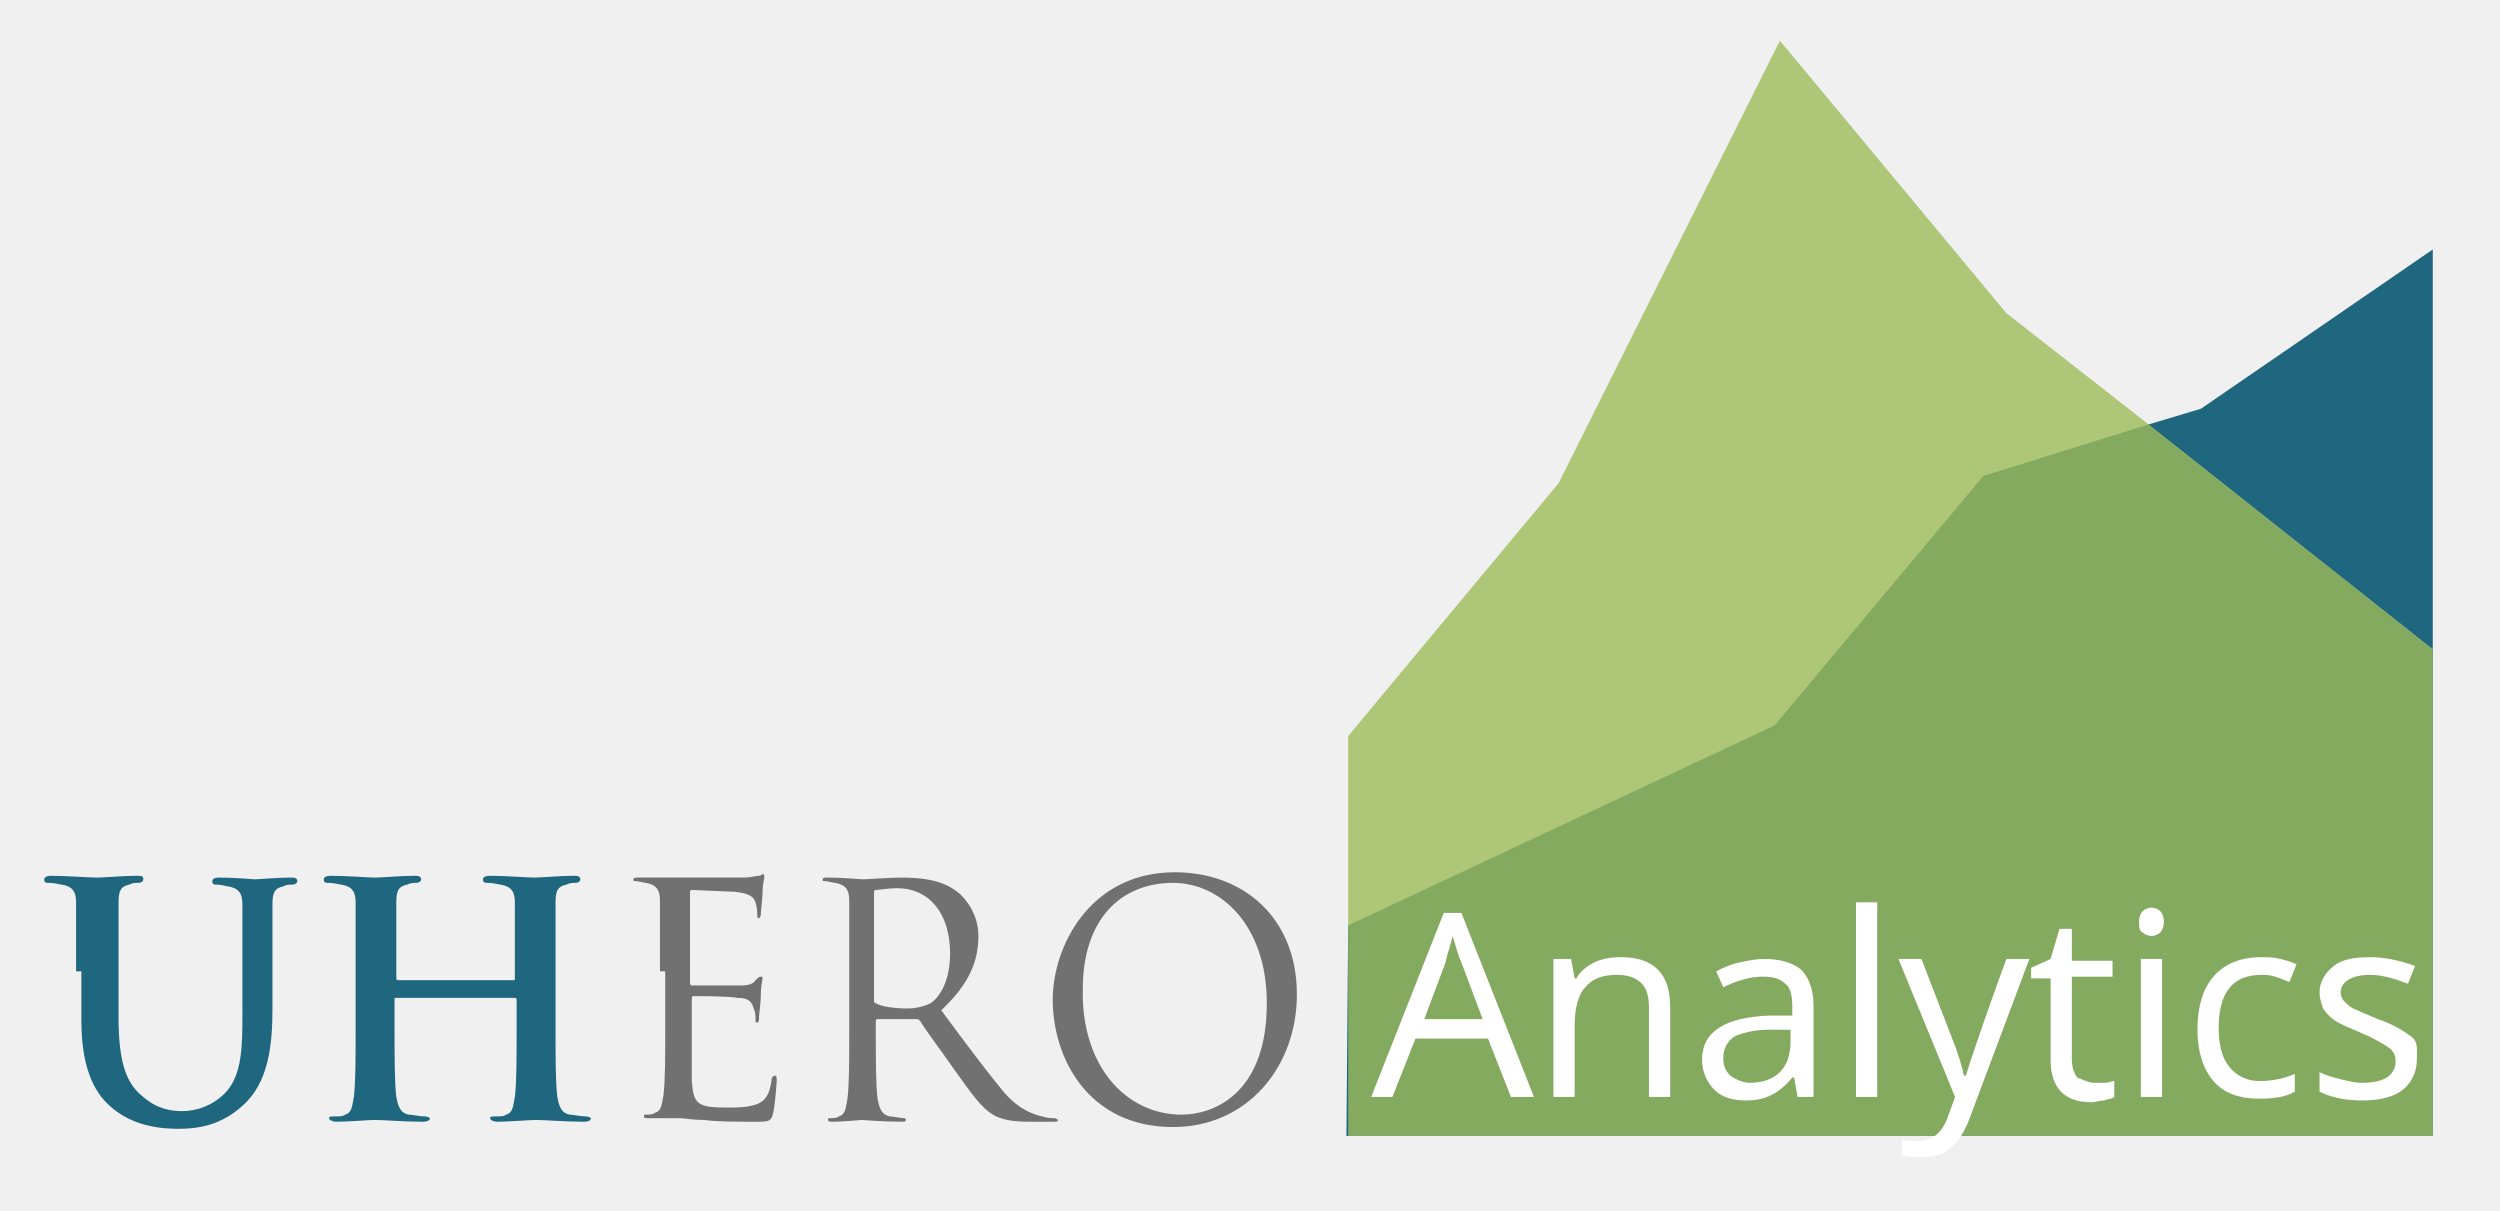
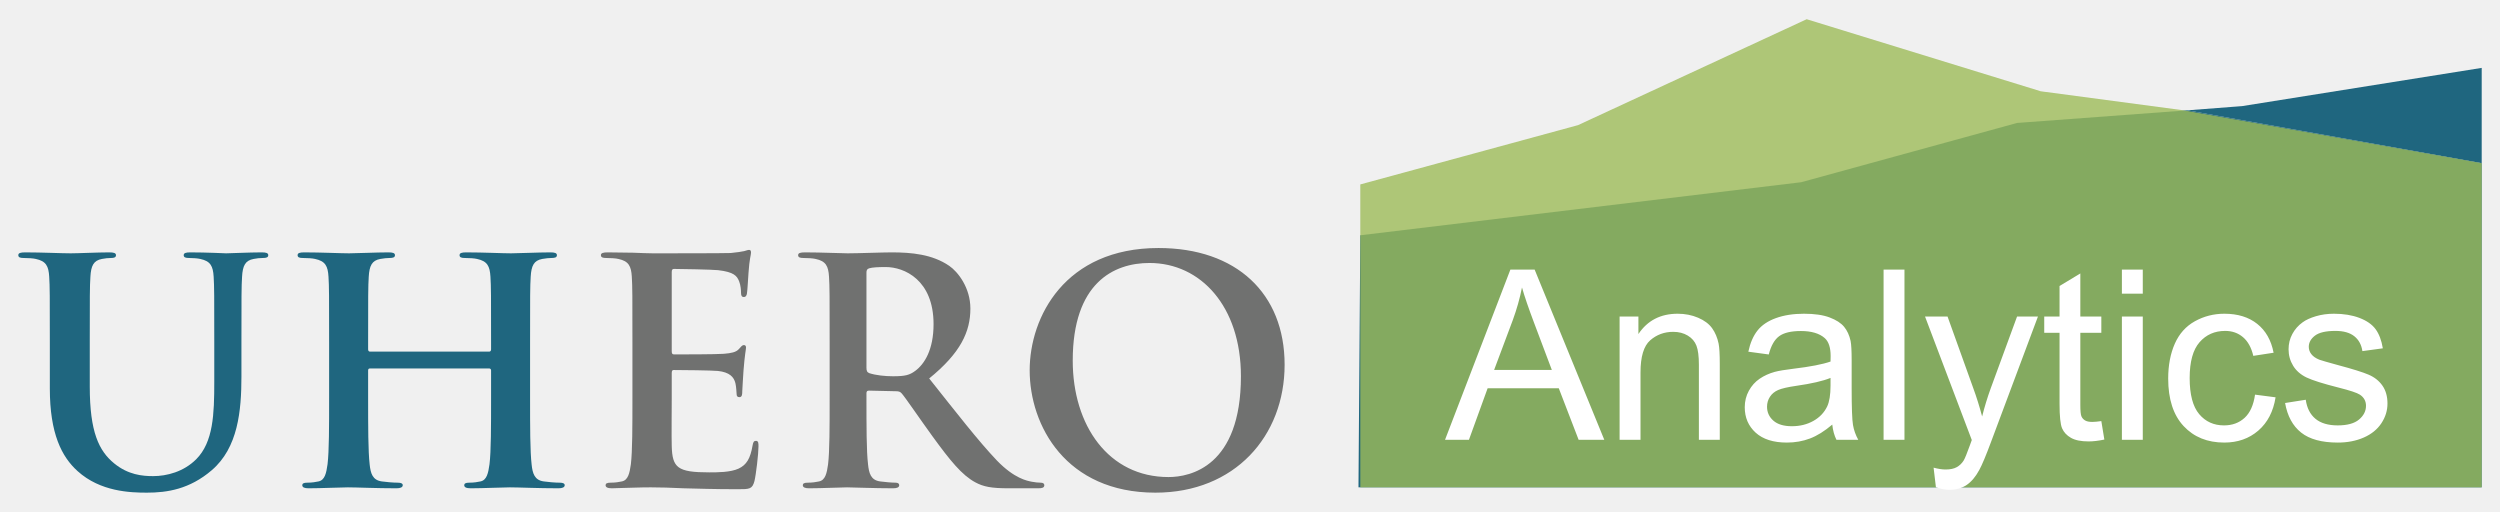
- <svg xmlns="http://www.w3.org/2000/svg" version="1.1" id="Layer_1" x="0px" y="0px" viewBox="0 0 141.3 68.4" style="enable-background:new 0 0 141.3 68.4;" xml:space="preserve">
-   <style type="text/css">
- 	.st0{fill:#1F667F;}
- 	.st1{opacity:0.8;}
- 	.st2{fill:#9DBB59;}
- 	.st3{opacity:0.8;fill:#505150;}
- 	.st4{fill:#FFFFFF;}
- </style>
-   <g>
-     <g id="XMLID_1_">
-       <g>
-         <polygon class="st0" points="137.5,36.7 137.5,64.2 137.5,64.2 76.1,64.2 76.1,64.2 76.2,52.3 100.3,41 112.1,26.9 121.4,24         " />
-         <polygon class="st0" points="137.5,36.7 121.4,24 124.4,23.1 137.5,14.1    " />
-       </g>
-     </g>
-     <g id="XMLID_2_" class="st1">
-       <g>
-         <polygon class="st2" points="137.5,36.7 137.5,64.2 76.2,64.2 76.2,41.6 88.1,27.3 100.6,2.3 113.4,17.7 121.2,23.8    " />
-       </g>
-     </g>
-   </g>
-   <g>
-     <path class="st0" d="M4.3,54.9c0-2.8,0-3.3,0-3.9c0-0.6-0.2-0.9-0.8-1c-0.1,0-0.4-0.1-0.7-0.1c-0.2,0-0.3,0-0.3-0.2   c0-0.1,0.1-0.2,0.4-0.2c0.9,0,2,0.1,2.6,0.1c0.4,0,1.5-0.1,2.2-0.1c0.3,0,0.4,0,0.4,0.2c0,0.1-0.1,0.2-0.3,0.2   c-0.2,0-0.3,0-0.5,0.1c-0.5,0.1-0.6,0.4-0.6,1c0,0.6,0,1.1,0,3.9v2.6c0,2.7,0.5,3.8,1.4,4.5c0.8,0.7,1.6,0.8,2.2,0.8   c0.8,0,1.7-0.3,2.4-1c1-1,1-2.7,1-4.5v-2.3c0-2.8,0-3.3,0-3.9c0-0.6-0.2-0.9-0.8-1c-0.1,0-0.4-0.1-0.6-0.1c-0.2,0-0.3,0-0.3-0.2   c0-0.1,0.1-0.2,0.4-0.2c0.9,0,2,0.1,2,0.1c0.2,0,1.3-0.1,2-0.1c0.2,0,0.4,0,0.4,0.2c0,0.1-0.1,0.2-0.3,0.2c-0.2,0-0.3,0-0.5,0.1   c-0.5,0.1-0.6,0.4-0.6,1c0,0.6,0,1.1,0,3.9v2c0,2-0.2,4.2-1.7,5.5c-1.2,1.1-2.5,1.3-3.6,1.3c-0.9,0-2.6-0.1-3.9-1.3   c-0.9-0.8-1.6-2.2-1.6-4.8V54.9z" />
-     <path class="st0" d="M29,55.4c0.1,0,0.1,0,0.1-0.1v-0.4c0-2.8,0-3.3,0-3.9c0-0.6-0.2-0.9-0.8-1c-0.1,0-0.4-0.1-0.7-0.1   c-0.2,0-0.3,0-0.3-0.2c0-0.1,0.1-0.2,0.4-0.2c0.9,0,2.1,0.1,2.5,0.1c0.4,0,1.5-0.1,2.2-0.1c0.2,0,0.4,0,0.4,0.2   c0,0.1-0.1,0.2-0.3,0.2c-0.1,0-0.3,0-0.5,0.1c-0.5,0.1-0.6,0.4-0.6,1c0,0.6,0,1.1,0,3.9v3.2c0,1.7,0,3.1,0.1,3.9   c0.1,0.5,0.2,0.9,0.7,1c0.2,0,0.6,0.1,0.9,0.1c0.2,0,0.3,0.1,0.3,0.1c0,0.1-0.1,0.2-0.4,0.2c-1.1,0-2.2-0.1-2.7-0.1   c-0.4,0-1.5,0.1-2.2,0.1c-0.2,0-0.4-0.1-0.4-0.2c0-0.1,0.1-0.1,0.3-0.1c0.3,0,0.5,0,0.6-0.1c0.4-0.1,0.4-0.5,0.5-1   c0.1-0.8,0.1-2.2,0.1-3.9v-1.6c0-0.1-0.1-0.1-0.1-0.1h-6.7c-0.1,0-0.1,0-0.1,0.1v1.6c0,1.7,0,3.1,0.1,3.9c0.1,0.5,0.2,0.9,0.7,1   c0.2,0,0.6,0.1,0.9,0.1c0.2,0,0.3,0.1,0.3,0.1c0,0.1-0.1,0.2-0.4,0.2c-1.1,0-2.2-0.1-2.7-0.1c-0.4,0-1.5,0.1-2.2,0.1   c-0.2,0-0.4-0.1-0.4-0.2c0-0.1,0.1-0.1,0.3-0.1c0.3,0,0.5,0,0.6-0.1c0.4-0.1,0.4-0.5,0.5-1c0.1-0.8,0.1-2.2,0.1-3.9v-3.2   c0-2.8,0-3.3,0-3.9c0-0.6-0.2-0.9-0.8-1c-0.1,0-0.4-0.1-0.7-0.1c-0.2,0-0.3,0-0.3-0.2c0-0.1,0.1-0.2,0.4-0.2c0.9,0,2.1,0.1,2.5,0.1   c0.4,0,1.5-0.1,2.2-0.1c0.2,0,0.4,0,0.4,0.2c0,0.1-0.1,0.2-0.3,0.2c-0.1,0-0.3,0-0.5,0.1c-0.5,0.1-0.6,0.4-0.6,1c0,0.6,0,1.1,0,3.9   v0.4c0,0.1,0.1,0.1,0.1,0.1H29z" />
-     <path class="st3" d="M37.3,54.9c0-2.9,0-3.4,0-4c0-0.6-0.2-0.9-0.8-1c-0.1,0-0.4-0.1-0.6-0.1c-0.1,0-0.1,0-0.1-0.1   c0-0.1,0.1-0.1,0.3-0.1c0.4,0,0.9,0,1.3,0l0.7,0c0.1,0,3.6,0,4,0c0.3,0,0.6-0.1,0.8-0.1c0.1,0,0.2-0.1,0.2-0.1   c0.1,0,0.1,0.1,0.1,0.2c0,0.1-0.1,0.3-0.1,0.9c0,0.2-0.1,1-0.1,1.2c0,0.1-0.1,0.2-0.1,0.2c-0.1,0-0.1-0.1-0.1-0.2   c0-0.1,0-0.4-0.1-0.7c-0.1-0.3-0.3-0.5-1.2-0.6c-0.3,0-2.2-0.1-2.4-0.1c-0.1,0-0.1,0.1-0.1,0.2v5c0,0.1,0,0.2,0.1,0.2   c0.2,0,2.4,0,2.8,0c0.4,0,0.7-0.1,0.8-0.3c0.1-0.1,0.2-0.2,0.3-0.2c0.1,0,0.1,0,0.1,0.1c0,0.1-0.1,0.4-0.1,1c0,0.4-0.1,1-0.1,1.2   c0,0.1,0,0.3-0.1,0.3c-0.1,0-0.1-0.1-0.1-0.2c0-0.2,0-0.4-0.1-0.6c-0.1-0.3-0.2-0.6-0.9-0.6c-0.5-0.1-2.2-0.1-2.5-0.1   c-0.1,0-0.1,0.1-0.1,0.1v1.6c0,0.6,0,2.7,0,3.1c0.1,1.3,0.3,1.5,2,1.5c0.5,0,1.2,0,1.7-0.2c0.5-0.2,0.7-0.6,0.8-1.3   c0-0.2,0.1-0.3,0.2-0.3c0.1,0,0.1,0.1,0.1,0.3c0,0.1-0.1,1.4-0.2,1.8c-0.1,0.5-0.3,0.5-0.9,0.5c-1.3,0-2.3,0-3-0.1   c-0.7,0-1.1-0.1-1.4-0.1c0,0-0.3,0-0.7,0c-0.4,0-0.8,0-1,0c-0.2,0-0.3,0-0.3-0.1c0-0.1,0-0.1,0.1-0.1c0.2,0,0.4,0,0.5-0.1   c0.4-0.1,0.4-0.5,0.5-1c0.1-0.8,0.1-2.2,0.1-4V54.9z" />
-     <path class="st3" d="M48,54.9c0-2.9,0-3.4,0-4c0-0.6-0.2-0.9-0.8-1c-0.1,0-0.4-0.1-0.6-0.1c-0.1,0-0.1,0-0.1-0.1   c0-0.1,0.1-0.1,0.3-0.1c0.8,0,1.9,0.1,2,0.1c0.2,0,1.5-0.1,2.1-0.1c1.1,0,2.3,0.1,3.2,0.8c0.4,0.3,1.2,1.2,1.2,2.5   c0,1.4-0.5,2.7-2.1,4.2c1.4,1.9,2.6,3.5,3.6,4.7c0.9,1,1.7,1.2,2.1,1.3c0.3,0.1,0.6,0.1,0.7,0.1c0.1,0,0.2,0.1,0.2,0.1   c0,0.1-0.1,0.1-0.4,0.1h-1.2c-1,0-1.4-0.1-1.9-0.3c-0.8-0.4-1.4-1.3-2.4-2.7c-0.7-1-1.6-2.2-1.9-2.7c-0.1-0.1-0.1-0.1-0.2-0.1   l-2.2,0c-0.1,0-0.1,0.1-0.1,0.1v0.4c0,1.8,0,3.2,0.1,4c0.1,0.5,0.2,0.9,0.7,1c0.2,0,0.6,0.1,0.8,0.1c0.1,0,0.1,0.1,0.1,0.1   c0,0.1-0.1,0.1-0.3,0.1c-1,0-2.1-0.1-2.2-0.1c0,0-1.1,0.1-1.6,0.1c-0.2,0-0.3,0-0.3-0.1c0-0.1,0-0.1,0.1-0.1c0.2,0,0.4,0,0.5-0.1   c0.4-0.1,0.4-0.5,0.5-1c0.1-0.8,0.1-2.2,0.1-4V54.9z M49.4,56.5c0,0.1,0,0.2,0.1,0.2c0.3,0.2,1.1,0.3,1.8,0.3   c0.4,0,0.9-0.1,1.3-0.3c0.6-0.4,1.1-1.4,1.1-2.8c0-2.3-1.2-3.7-3-3.7c-0.5,0-1,0.1-1.2,0.1c-0.1,0-0.1,0.1-0.1,0.2V56.5z" />
-     <path class="st3" d="M66.4,49.3c3.9,0,6.9,2.6,6.9,6.9c0,4.1-2.8,7.5-7,7.5c-4.8,0-6.8-3.9-6.8-7.2C59.5,53.5,61.6,49.3,66.4,49.3z    M66.8,63c1.6,0,4.8-1,4.8-6.3c0-4.4-2.6-6.8-5.3-6.8c-2.9,0-5.1,2-5.1,6C61.1,60.2,63.6,63,66.8,63z" />
-   </g>
-   <g>
-     <path class="st4" d="M85.4,62l-1.3-3.3H80L78.7,62h-1.2l4.1-10.4h1L86.7,62H85.4z M83.8,57.6l-1.2-3.2c-0.2-0.4-0.3-0.9-0.5-1.5   c-0.1,0.5-0.3,1-0.4,1.5l-1.2,3.2H83.8z" />
-     <path class="st4" d="M93.2,62v-5c0-0.6-0.1-1.1-0.4-1.4s-0.7-0.5-1.4-0.5c-0.8,0-1.4,0.2-1.8,0.7c-0.4,0.4-0.6,1.2-0.6,2.2V62h-1.2   v-7.8h1l0.2,1.1h0.1c0.2-0.4,0.6-0.7,1-0.9c0.4-0.2,0.9-0.3,1.5-0.3c0.9,0,1.6,0.2,2.1,0.7c0.5,0.5,0.7,1.2,0.7,2.2V62H93.2z" />
-     <path class="st4" d="M101.6,62l-0.2-1.1h-0.1c-0.4,0.5-0.8,0.8-1.2,1c-0.4,0.2-0.9,0.3-1.4,0.3c-0.8,0-1.4-0.2-1.8-0.6   s-0.7-1-0.7-1.7c0-1.6,1.3-2.4,3.8-2.5l1.3,0v-0.5c0-0.6-0.1-1.1-0.4-1.3c-0.3-0.3-0.7-0.4-1.3-0.4c-0.6,0-1.4,0.2-2.2,0.6   l-0.4-0.9c0.4-0.2,0.8-0.4,1.3-0.5c0.5-0.1,0.9-0.2,1.4-0.2c0.9,0,1.6,0.2,2.1,0.6c0.4,0.4,0.7,1.1,0.7,2V62H101.6z M98.9,61.2   c0.7,0,1.3-0.2,1.7-0.6c0.4-0.4,0.6-1,0.6-1.7v-0.7l-1.2,0c-0.9,0-1.6,0.2-2,0.4c-0.4,0.3-0.6,0.7-0.6,1.2c0,0.4,0.1,0.7,0.4,1   C98.1,61,98.5,61.2,98.9,61.2z" />
-     <path class="st4" d="M106.1,62h-1.2V51h1.2V62z" />
-     <path class="st4" d="M107.3,54.2h1.3l1.7,4.4c0.4,1,0.6,1.7,0.7,2.2h0.1c0.1-0.2,0.2-0.7,0.4-1.2c0.2-0.6,0.8-2.4,1.9-5.4h1.3   l-3.3,8.8c-0.3,0.9-0.7,1.5-1.2,1.9c-0.4,0.4-1,0.5-1.6,0.5c-0.4,0-0.7,0-1.1-0.1v-0.9c0.3,0.1,0.5,0.1,0.9,0.1   c0.8,0,1.4-0.5,1.7-1.4l0.4-1.1L107.3,54.2z" />
-     <path class="st4" d="M118.4,61.2c0.2,0,0.4,0,0.6,0c0.2,0,0.3-0.1,0.5-0.1v0.9c-0.1,0.1-0.3,0.1-0.6,0.2c-0.2,0-0.5,0.1-0.7,0.1   c-1.5,0-2.3-0.8-2.3-2.4v-4.6h-1.1v-0.6l1.1-0.5l0.5-1.7h0.7v1.8h2.3v0.9h-2.3v4.6c0,0.5,0.1,0.8,0.3,1.1   C117.7,61,118,61.2,118.4,61.2z" />
-     <path class="st4" d="M120.9,52.1c0-0.3,0.1-0.5,0.2-0.6c0.1-0.1,0.3-0.2,0.5-0.2c0.2,0,0.4,0.1,0.5,0.2s0.2,0.3,0.2,0.6   c0,0.3-0.1,0.5-0.2,0.6s-0.3,0.2-0.5,0.2c-0.2,0-0.4-0.1-0.5-0.2C120.9,52.6,120.9,52.4,120.9,52.1z M122.2,62H121v-7.8h1.2V62z" />
-     <path class="st4" d="M127.7,62.1c-1.1,0-2-0.3-2.6-1s-0.9-1.7-0.9-2.9c0-1.3,0.3-2.3,0.9-3c0.6-0.7,1.5-1.1,2.7-1.1   c0.4,0,0.7,0,1.1,0.1s0.7,0.2,0.9,0.3l-0.4,1c-0.3-0.1-0.5-0.2-0.8-0.3s-0.6-0.1-0.8-0.1c-1.6,0-2.4,1-2.4,3c0,1,0.2,1.7,0.6,2.2   s1,0.8,1.7,0.8c0.6,0,1.3-0.1,2-0.4v1C129.2,62,128.5,62.1,127.7,62.1z" />
-     <path class="st4" d="M136.6,59.9c0,0.7-0.3,1.3-0.8,1.7s-1.3,0.6-2.3,0.6c-1,0-1.8-0.2-2.4-0.5v-1.1c0.4,0.2,0.8,0.3,1.2,0.4   c0.4,0.1,0.8,0.2,1.2,0.2c0.6,0,1.1-0.1,1.4-0.3c0.3-0.2,0.5-0.5,0.5-0.9c0-0.3-0.1-0.6-0.4-0.8c-0.3-0.2-0.8-0.5-1.5-0.8   c-0.7-0.3-1.2-0.5-1.5-0.7c-0.3-0.2-0.5-0.4-0.7-0.7c-0.1-0.3-0.2-0.6-0.2-0.9c0-0.6,0.3-1.1,0.8-1.5c0.5-0.4,1.2-0.5,2.1-0.5   c0.8,0,1.7,0.2,2.5,0.5l-0.4,1c-0.8-0.3-1.5-0.5-2.1-0.5c-0.6,0-1,0.1-1.3,0.3s-0.4,0.4-0.4,0.7c0,0.2,0.1,0.4,0.2,0.5   s0.3,0.3,0.5,0.4c0.2,0.1,0.7,0.3,1.4,0.6c0.9,0.3,1.5,0.7,1.9,1S136.6,59.4,136.6,59.9z" />
-   </g>
+ <svg xmlns="http://www.w3.org/2000/svg" viewBox="1.84 37.61 136.66 27.88" width="547" height="112">
+   <polygon fill="#1F667F" points="137.5,46.48 137.5,64.2 76.1,64.2 76.2,50.42 100.3,47.52 112.1,44.28 121.4,43.59" />
+   <polygon fill="#1F667F" points="137.5,46.48 121.4,43.59 124.4,43.36 137.5,41.27" />
+   <polygon fill="#9DBB59" opacity="0.8" points="137.5,46.48 137.5,64.2 76.2,64.2 76.2,47.64 88.1,44.4 100.6,38.61 113.4,42.55 121.2,43.59" />
+   <path fill="#1F667F" d="M4.564 58.793C4.564 61.266 5.212 62.528 6.082 63.313C7.327 64.439 8.965 64.490 9.869 64.490C10.978 64.490 12.206 64.302 13.417 63.262C14.850 62.034 15.038 60.021 15.038 58.127L15.038 56.302C15.038 53.709 15.038 53.232 15.072 52.686C15.106 52.089 15.242 51.799 15.703 51.714C15.907 51.680 16.010 51.662 16.197 51.662C16.402 51.662 16.504 51.628 16.504 51.509C16.504 51.390 16.385 51.355 16.146 51.355C15.481 51.355 14.406 51.407 14.202 51.407C14.185 51.407 13.110 51.355 12.240 51.355C12.001 51.355 11.882 51.390 11.882 51.509C11.882 51.628 11.984 51.662 12.172 51.662C12.359 51.662 12.649 51.680 12.786 51.714C13.349 51.833 13.485 52.106 13.519 52.686C13.553 53.232 13.553 53.709 13.553 56.302L13.553 58.434C13.553 60.191 13.502 61.727 12.564 62.665C11.882 63.347 10.961 63.586 10.210 63.586C9.630 63.586 8.846 63.518 8.078 62.887C7.242 62.204 6.747 61.164 6.747 58.690L6.747 56.302C6.747 53.709 6.747 53.232 6.782 52.686C6.816 52.089 6.952 51.799 7.413 51.714C7.617 51.680 7.720 51.662 7.907 51.662C8.078 51.662 8.180 51.628 8.180 51.509C8.180 51.390 8.061 51.355 7.805 51.355C7.191 51.355 6.116 51.407 5.707 51.407C5.195 51.407 4.120 51.355 3.216 51.355C2.961 51.355 2.841 51.390 2.841 51.509C2.841 51.628 2.944 51.662 3.131 51.662C3.370 51.662 3.660 51.680 3.796 51.714C4.359 51.833 4.496 52.106 4.530 52.686C4.564 53.232 4.564 53.709 4.564 56.302ZM22.065 56.780C22.014 56.780 21.963 56.746 21.963 56.660L21.963 56.302C21.963 53.709 21.963 53.232 21.997 52.686C22.031 52.089 22.168 51.799 22.628 51.714C22.833 51.680 22.986 51.662 23.123 51.662C23.328 51.662 23.430 51.628 23.430 51.509C23.430 51.390 23.311 51.355 23.072 51.355C22.406 51.355 21.332 51.407 20.922 51.407C20.462 51.407 19.387 51.355 18.466 51.355C18.227 51.355 18.108 51.390 18.108 51.509C18.108 51.628 18.210 51.662 18.398 51.662C18.637 51.662 18.927 51.680 19.063 51.714C19.626 51.833 19.763 52.106 19.797 52.686C19.831 53.232 19.831 53.709 19.831 56.302L19.831 59.304C19.831 60.874 19.831 62.221 19.745 62.938C19.677 63.432 19.592 63.808 19.251 63.876C19.097 63.910 18.893 63.944 18.637 63.944C18.432 63.944 18.364 63.995 18.364 64.081C18.364 64.200 18.483 64.251 18.705 64.251C19.387 64.251 20.462 64.200 20.854 64.200C21.332 64.200 22.406 64.251 23.515 64.251C23.720 64.251 23.856 64.200 23.856 64.081C23.856 63.995 23.771 63.944 23.583 63.944C23.328 63.944 22.952 63.910 22.714 63.876C22.202 63.808 22.099 63.432 22.048 62.955C21.963 62.221 21.963 60.874 21.963 59.304L21.963 57.803C21.963 57.718 22.014 57.701 22.065 57.701L28.581 57.701C28.633 57.701 28.684 57.735 28.684 57.803L28.684 59.304C28.684 60.874 28.684 62.221 28.598 62.938C28.530 63.432 28.445 63.808 28.104 63.876C27.950 63.910 27.746 63.944 27.490 63.944C27.285 63.944 27.217 63.995 27.217 64.081C27.217 64.200 27.336 64.251 27.575 64.251C28.240 64.251 29.315 64.200 29.707 64.200C30.185 64.200 31.259 64.251 32.368 64.251C32.573 64.251 32.709 64.200 32.709 64.081C32.709 63.995 32.624 63.944 32.436 63.944C32.181 63.944 31.805 63.910 31.567 63.876C31.055 63.808 30.952 63.432 30.901 62.955C30.816 62.221 30.816 60.874 30.816 59.304L30.816 56.302C30.816 53.709 30.816 53.232 30.850 52.686C30.884 52.089 31.021 51.799 31.481 51.714C31.686 51.680 31.839 51.662 31.976 51.662C32.181 51.662 32.283 51.628 32.283 51.509C32.283 51.390 32.164 51.355 31.925 51.355C31.259 51.355 30.185 51.407 29.775 51.407C29.315 51.407 28.240 51.355 27.319 51.355C27.080 51.355 26.961 51.390 26.961 51.509C26.961 51.628 27.063 51.662 27.251 51.662C27.490 51.662 27.780 51.680 27.916 51.714C28.479 51.833 28.616 52.106 28.650 52.686C28.684 53.232 28.684 53.709 28.684 56.302L28.684 56.660C28.684 56.746 28.633 56.780 28.581 56.780Z" />
+   <path fill="#505150" fill-opacity="0.8" d="M36.411 59.304C36.411 60.874 36.411 62.221 36.326 62.938C36.257 63.432 36.172 63.808 35.831 63.876C35.677 63.910 35.473 63.944 35.217 63.944C35.012 63.944 34.944 63.995 34.944 64.081C34.944 64.200 35.063 64.251 35.285 64.251C35.626 64.251 36.070 64.217 36.462 64.217C36.872 64.200 37.247 64.200 37.434 64.200C37.946 64.200 38.475 64.217 39.208 64.251C39.942 64.268 40.880 64.302 42.159 64.302C42.808 64.302 42.961 64.302 43.081 63.859C43.166 63.518 43.302 62.358 43.302 61.965C43.302 61.795 43.302 61.658 43.166 61.658C43.046 61.658 43.012 61.727 42.978 61.914C42.859 62.614 42.654 62.972 42.211 63.177C41.767 63.381 41.051 63.381 40.607 63.381C38.867 63.381 38.594 63.125 38.560 61.948C38.543 61.454 38.560 59.884 38.560 59.304L38.560 57.957C38.560 57.854 38.577 57.786 38.663 57.786C39.072 57.786 40.761 57.803 41.085 57.837C41.716 57.906 41.955 58.162 42.040 58.503C42.091 58.724 42.091 58.946 42.108 59.117C42.108 59.202 42.142 59.270 42.262 59.270C42.415 59.270 42.415 59.083 42.415 58.946C42.415 58.827 42.466 58.144 42.484 57.803C42.552 56.933 42.620 56.660 42.620 56.558C42.620 56.456 42.569 56.422 42.501 56.422C42.415 56.422 42.347 56.507 42.228 56.643C42.074 56.814 41.818 56.865 41.409 56.899C41.017 56.933 39.055 56.933 38.680 56.933C38.577 56.933 38.560 56.865 38.560 56.746L38.560 52.430C38.560 52.311 38.594 52.260 38.680 52.260C39.021 52.260 40.812 52.294 41.102 52.328C41.955 52.430 42.125 52.635 42.245 52.942C42.330 53.147 42.347 53.437 42.347 53.556C42.347 53.709 42.381 53.795 42.501 53.795C42.620 53.795 42.654 53.692 42.671 53.607C42.705 53.402 42.739 52.652 42.756 52.481C42.808 51.697 42.893 51.492 42.893 51.373C42.893 51.287 42.876 51.219 42.791 51.219C42.705 51.219 42.603 51.270 42.518 51.287C42.381 51.321 42.108 51.355 41.784 51.390C41.460 51.407 38.066 51.407 37.520 51.407C37.281 51.407 36.889 51.390 36.445 51.373C36.019 51.373 35.524 51.355 35.063 51.355C34.808 51.355 34.688 51.390 34.688 51.509C34.688 51.628 34.790 51.662 34.978 51.662C35.217 51.662 35.507 51.680 35.643 51.714C36.206 51.833 36.343 52.106 36.377 52.686C36.411 53.232 36.411 53.709 36.411 56.302ZM47.192 59.304C47.192 60.874 47.192 62.221 47.106 62.938C47.038 63.432 46.953 63.808 46.612 63.876C46.458 63.910 46.253 63.944 45.997 63.944C45.793 63.944 45.725 63.995 45.725 64.081C45.725 64.200 45.844 64.251 46.066 64.251C46.748 64.251 47.823 64.200 48.147 64.200C48.403 64.200 49.665 64.251 50.654 64.251C50.876 64.251 50.995 64.200 50.995 64.081C50.995 63.995 50.927 63.944 50.791 63.944C50.586 63.944 50.211 63.910 49.955 63.876C49.443 63.808 49.341 63.432 49.290 62.938C49.204 62.221 49.204 60.874 49.204 59.287L49.204 59.049C49.204 58.946 49.256 58.912 49.341 58.912L50.825 58.946C50.944 58.946 51.047 58.963 51.132 59.066C51.354 59.321 52.138 60.481 52.821 61.420C53.776 62.733 54.424 63.535 55.158 63.927C55.601 64.166 56.027 64.251 56.983 64.251L58.603 64.251C58.808 64.251 58.927 64.217 58.927 64.081C58.927 63.995 58.859 63.944 58.723 63.944C58.586 63.944 58.433 63.927 58.245 63.893C57.989 63.842 57.290 63.722 56.335 62.733C55.328 61.675 54.151 60.157 52.633 58.247C54.356 56.848 54.885 55.688 54.885 54.426C54.885 53.283 54.202 52.413 53.725 52.089C52.804 51.458 51.661 51.355 50.586 51.355C50.057 51.355 48.761 51.407 48.181 51.407C47.823 51.407 46.748 51.355 45.844 51.355C45.588 51.355 45.469 51.390 45.469 51.509C45.469 51.628 45.571 51.662 45.759 51.662C45.997 51.662 46.287 51.680 46.424 51.714C46.987 51.833 47.123 52.106 47.157 52.686C47.192 53.232 47.192 53.709 47.192 56.302ZM49.204 52.464C49.204 52.328 49.238 52.260 49.358 52.225C49.528 52.174 49.835 52.157 50.262 52.157C51.268 52.157 52.872 52.857 52.872 55.279C52.872 56.677 52.377 57.462 51.865 57.837C51.558 58.059 51.337 58.127 50.654 58.127C50.228 58.127 49.716 58.076 49.358 57.957C49.238 57.906 49.204 57.837 49.204 57.650ZM65.000 64.490C69.333 64.490 72.062 61.403 72.062 57.496C72.062 53.590 69.418 51.117 65.170 51.117C60.053 51.117 58.126 54.886 58.126 57.803C58.126 60.823 60.104 64.490 65.000 64.490ZM65.716 63.637C62.441 63.637 60.480 60.823 60.480 57.275C60.480 53.027 62.714 51.935 64.676 51.935C67.473 51.935 69.674 54.306 69.674 58.127C69.674 63.057 66.910 63.637 65.716 63.637Z" />
+   <path fill="#FFFFFF" d="M82.138 61.600L80.831 61.600L84.403 52.298L85.730 52.298L89.537 61.600L88.134 61.600L87.049 58.783L83.160 58.783L82.138 61.600ZM84.537 55.052L83.515 57.780L86.669 57.780L85.698 55.204Q85.254 54.030 85.038 53.275L85.038 53.275Q84.860 54.170 84.537 55.052L84.537 55.052ZM91.517 61.600L90.374 61.600L90.374 54.861L91.402 54.861L91.402 55.819Q92.145 54.709 93.547 54.709L93.547 54.709Q94.156 54.709 94.667 54.928Q95.178 55.147 95.432 55.502Q95.685 55.857 95.787 56.346L95.787 56.346Q95.850 56.663 95.850 57.456L95.850 57.456L95.850 61.600L94.708 61.600L94.708 57.501Q94.708 56.803 94.575 56.457Q94.442 56.111 94.102 55.905Q93.763 55.699 93.306 55.699L93.306 55.699Q92.576 55.699 92.046 56.162Q91.517 56.625 91.517 57.920L91.517 57.920L91.517 61.600ZM101.999 60.769L101.999 60.769Q101.364 61.308 100.778 61.530Q100.191 61.752 99.518 61.752L99.518 61.752Q98.408 61.752 97.811 61.210Q97.215 60.667 97.215 59.823L97.215 59.823Q97.215 59.328 97.440 58.919Q97.665 58.510 98.030 58.262Q98.395 58.015 98.852 57.888L98.852 57.888Q99.188 57.799 99.867 57.717L99.867 57.717Q101.250 57.552 101.904 57.323L101.904 57.323Q101.910 57.088 101.910 57.025L101.910 57.025Q101.910 56.327 101.587 56.041L101.587 56.041Q101.149 55.654 100.286 55.654L100.286 55.654Q99.480 55.654 99.096 55.937Q98.712 56.219 98.528 56.936L98.528 56.936L97.411 56.784Q97.564 56.067 97.913 55.626Q98.262 55.185 98.922 54.947Q99.581 54.709 100.451 54.709L100.451 54.709Q101.314 54.709 101.853 54.912Q102.392 55.115 102.646 55.423Q102.900 55.731 103.002 56.200L103.002 56.200Q103.059 56.492 103.059 57.253L103.059 57.253L103.059 58.776Q103.059 60.369 103.132 60.791Q103.205 61.213 103.420 61.600L103.420 61.600L102.227 61.600Q102.050 61.245 101.999 60.769ZM101.904 58.637L101.904 58.218Q101.282 58.472 100.038 58.649L100.038 58.649Q99.334 58.751 99.042 58.878Q98.750 59.005 98.592 59.249Q98.433 59.493 98.433 59.792L98.433 59.792Q98.433 60.248 98.779 60.553Q99.125 60.858 99.791 60.858L99.791 60.858Q100.451 60.858 100.965 60.569Q101.479 60.280 101.720 59.779L101.720 59.779Q101.904 59.392 101.904 58.637L101.904 58.637ZM105.946 61.600L104.804 61.600L104.804 52.298L105.946 52.298L105.946 61.600ZM107.665 64.195L107.665 64.195L107.538 63.123Q107.913 63.224 108.192 63.224L108.192 63.224Q108.573 63.224 108.801 63.097Q109.030 62.971 109.176 62.742L109.176 62.742Q109.283 62.571 109.525 61.892L109.525 61.892Q109.556 61.797 109.626 61.613L109.626 61.613L107.069 54.861L108.300 54.861L109.702 58.764Q109.975 59.506 110.191 60.325L110.191 60.325Q110.388 59.538 110.660 58.789L110.660 58.789L112.101 54.861L113.243 54.861L110.679 61.714Q110.267 62.825 110.039 63.243L110.039 63.243Q109.734 63.808 109.341 64.072Q108.947 64.335 108.401 64.335L108.401 64.335Q108.071 64.335 107.665 64.195ZM116.707 60.578L116.707 60.578L116.872 61.587Q116.390 61.689 116.009 61.689L116.009 61.689Q115.388 61.689 115.045 61.492Q114.702 61.295 114.563 60.975Q114.423 60.655 114.423 59.627L114.423 59.627L114.423 55.750L113.586 55.750L113.586 54.861L114.423 54.861L114.423 53.192L115.559 52.507L115.559 54.861L116.707 54.861L116.707 55.750L115.559 55.750L115.559 59.690Q115.559 60.179 115.619 60.318Q115.680 60.458 115.816 60.540Q115.952 60.623 116.206 60.623L116.206 60.623Q116.397 60.623 116.707 60.578ZM118.973 53.611L117.831 53.611L117.831 52.298L118.973 52.298L118.973 53.611ZM118.973 61.600L117.831 61.600L117.831 54.861L118.973 54.861L118.973 61.600ZM125.109 59.132L125.109 59.132L126.232 59.278Q126.048 60.439 125.290 61.096Q124.531 61.752 123.427 61.752L123.427 61.752Q122.044 61.752 121.203 60.848Q120.362 59.944 120.362 58.256L120.362 58.256Q120.362 57.165 120.724 56.346Q121.086 55.528 121.825 55.118Q122.564 54.709 123.434 54.709L123.434 54.709Q124.531 54.709 125.229 55.264Q125.927 55.819 126.124 56.841L126.124 56.841L125.014 57.012Q124.855 56.333 124.452 55.991Q124.049 55.648 123.478 55.648L123.478 55.648Q122.615 55.648 122.076 56.267Q121.536 56.885 121.536 58.224L121.536 58.224Q121.536 59.582 122.057 60.198Q122.577 60.813 123.414 60.813L123.414 60.813Q124.087 60.813 124.538 60.401Q124.988 59.988 125.109 59.132ZM126.752 59.589L126.752 59.589L127.882 59.411Q127.977 60.090 128.411 60.451Q128.846 60.813 129.627 60.813L129.627 60.813Q130.413 60.813 130.794 60.493Q131.175 60.172 131.175 59.741L131.175 59.741Q131.175 59.354 130.839 59.132L130.839 59.132Q130.604 58.979 129.671 58.745L129.671 58.745Q128.415 58.427 127.929 58.196Q127.444 57.964 127.193 57.555Q126.942 57.146 126.942 56.651L126.942 56.651Q126.942 56.200 127.149 55.816Q127.355 55.432 127.710 55.179L127.710 55.179Q127.977 54.982 128.437 54.845Q128.897 54.709 129.424 54.709L129.424 54.709Q130.217 54.709 130.816 54.937Q131.416 55.166 131.701 55.556Q131.987 55.946 132.095 56.600L132.095 56.600L130.978 56.752Q130.902 56.232 130.537 55.940Q130.172 55.648 129.506 55.648L129.506 55.648Q128.719 55.648 128.383 55.908Q128.047 56.168 128.047 56.517L128.047 56.517Q128.047 56.739 128.186 56.917L128.186 56.917Q128.326 57.101 128.624 57.222L128.624 57.222Q128.795 57.285 129.633 57.514L129.633 57.514Q130.845 57.837 131.324 58.043Q131.803 58.250 132.076 58.643Q132.349 59.036 132.349 59.620L132.349 59.620Q132.349 60.191 132.016 60.696Q131.682 61.200 131.054 61.476Q130.426 61.752 129.633 61.752L129.633 61.752Q128.319 61.752 127.631 61.207Q126.942 60.661 126.752 59.589Z" />
</svg>
